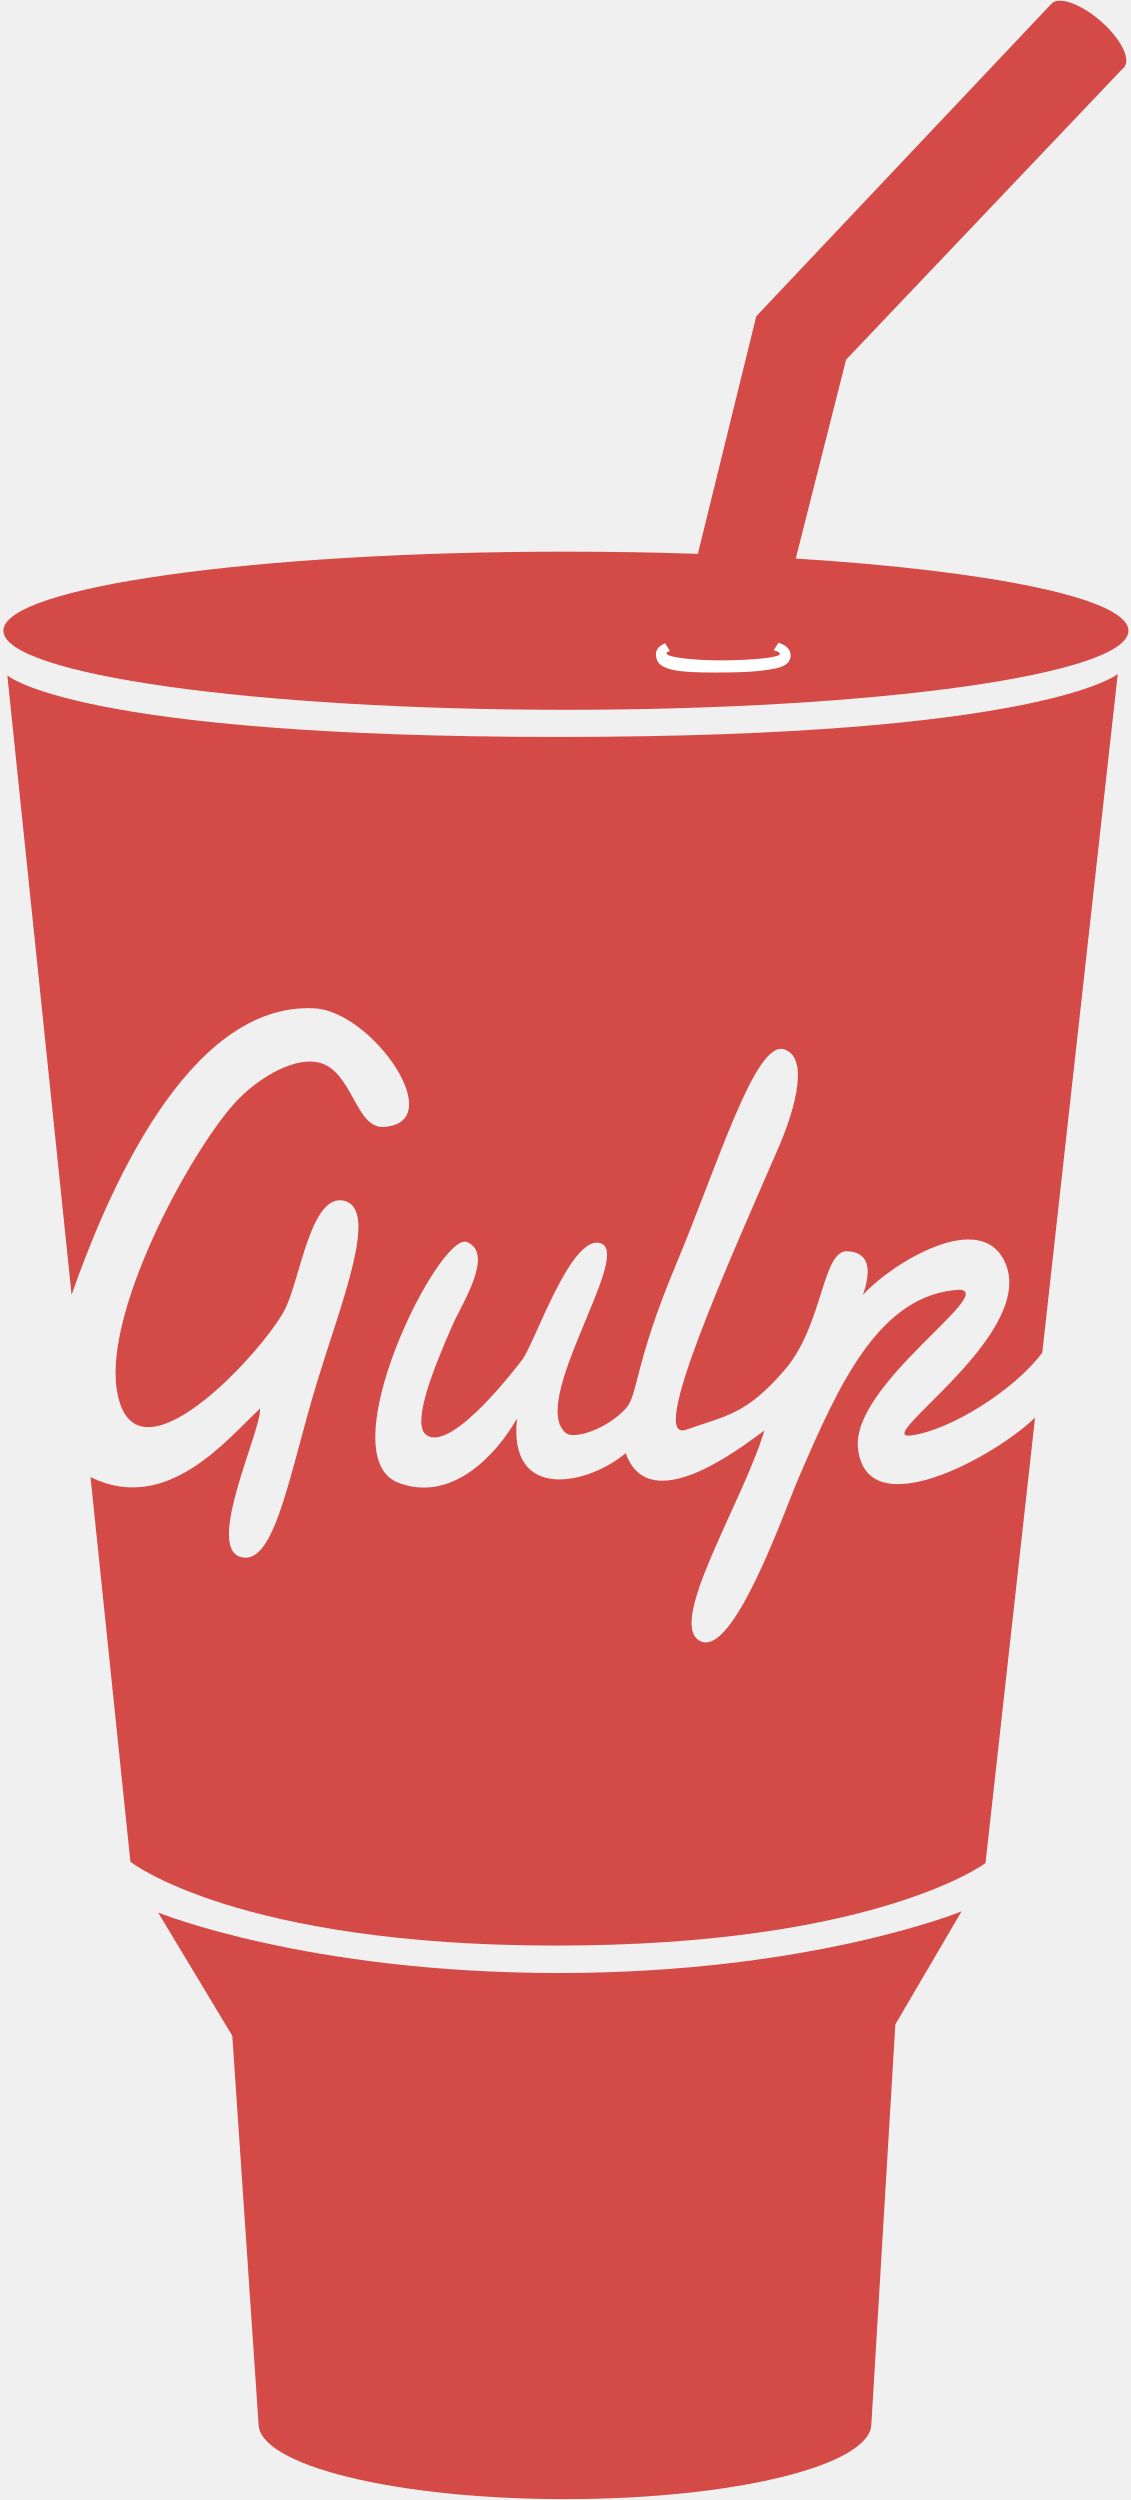
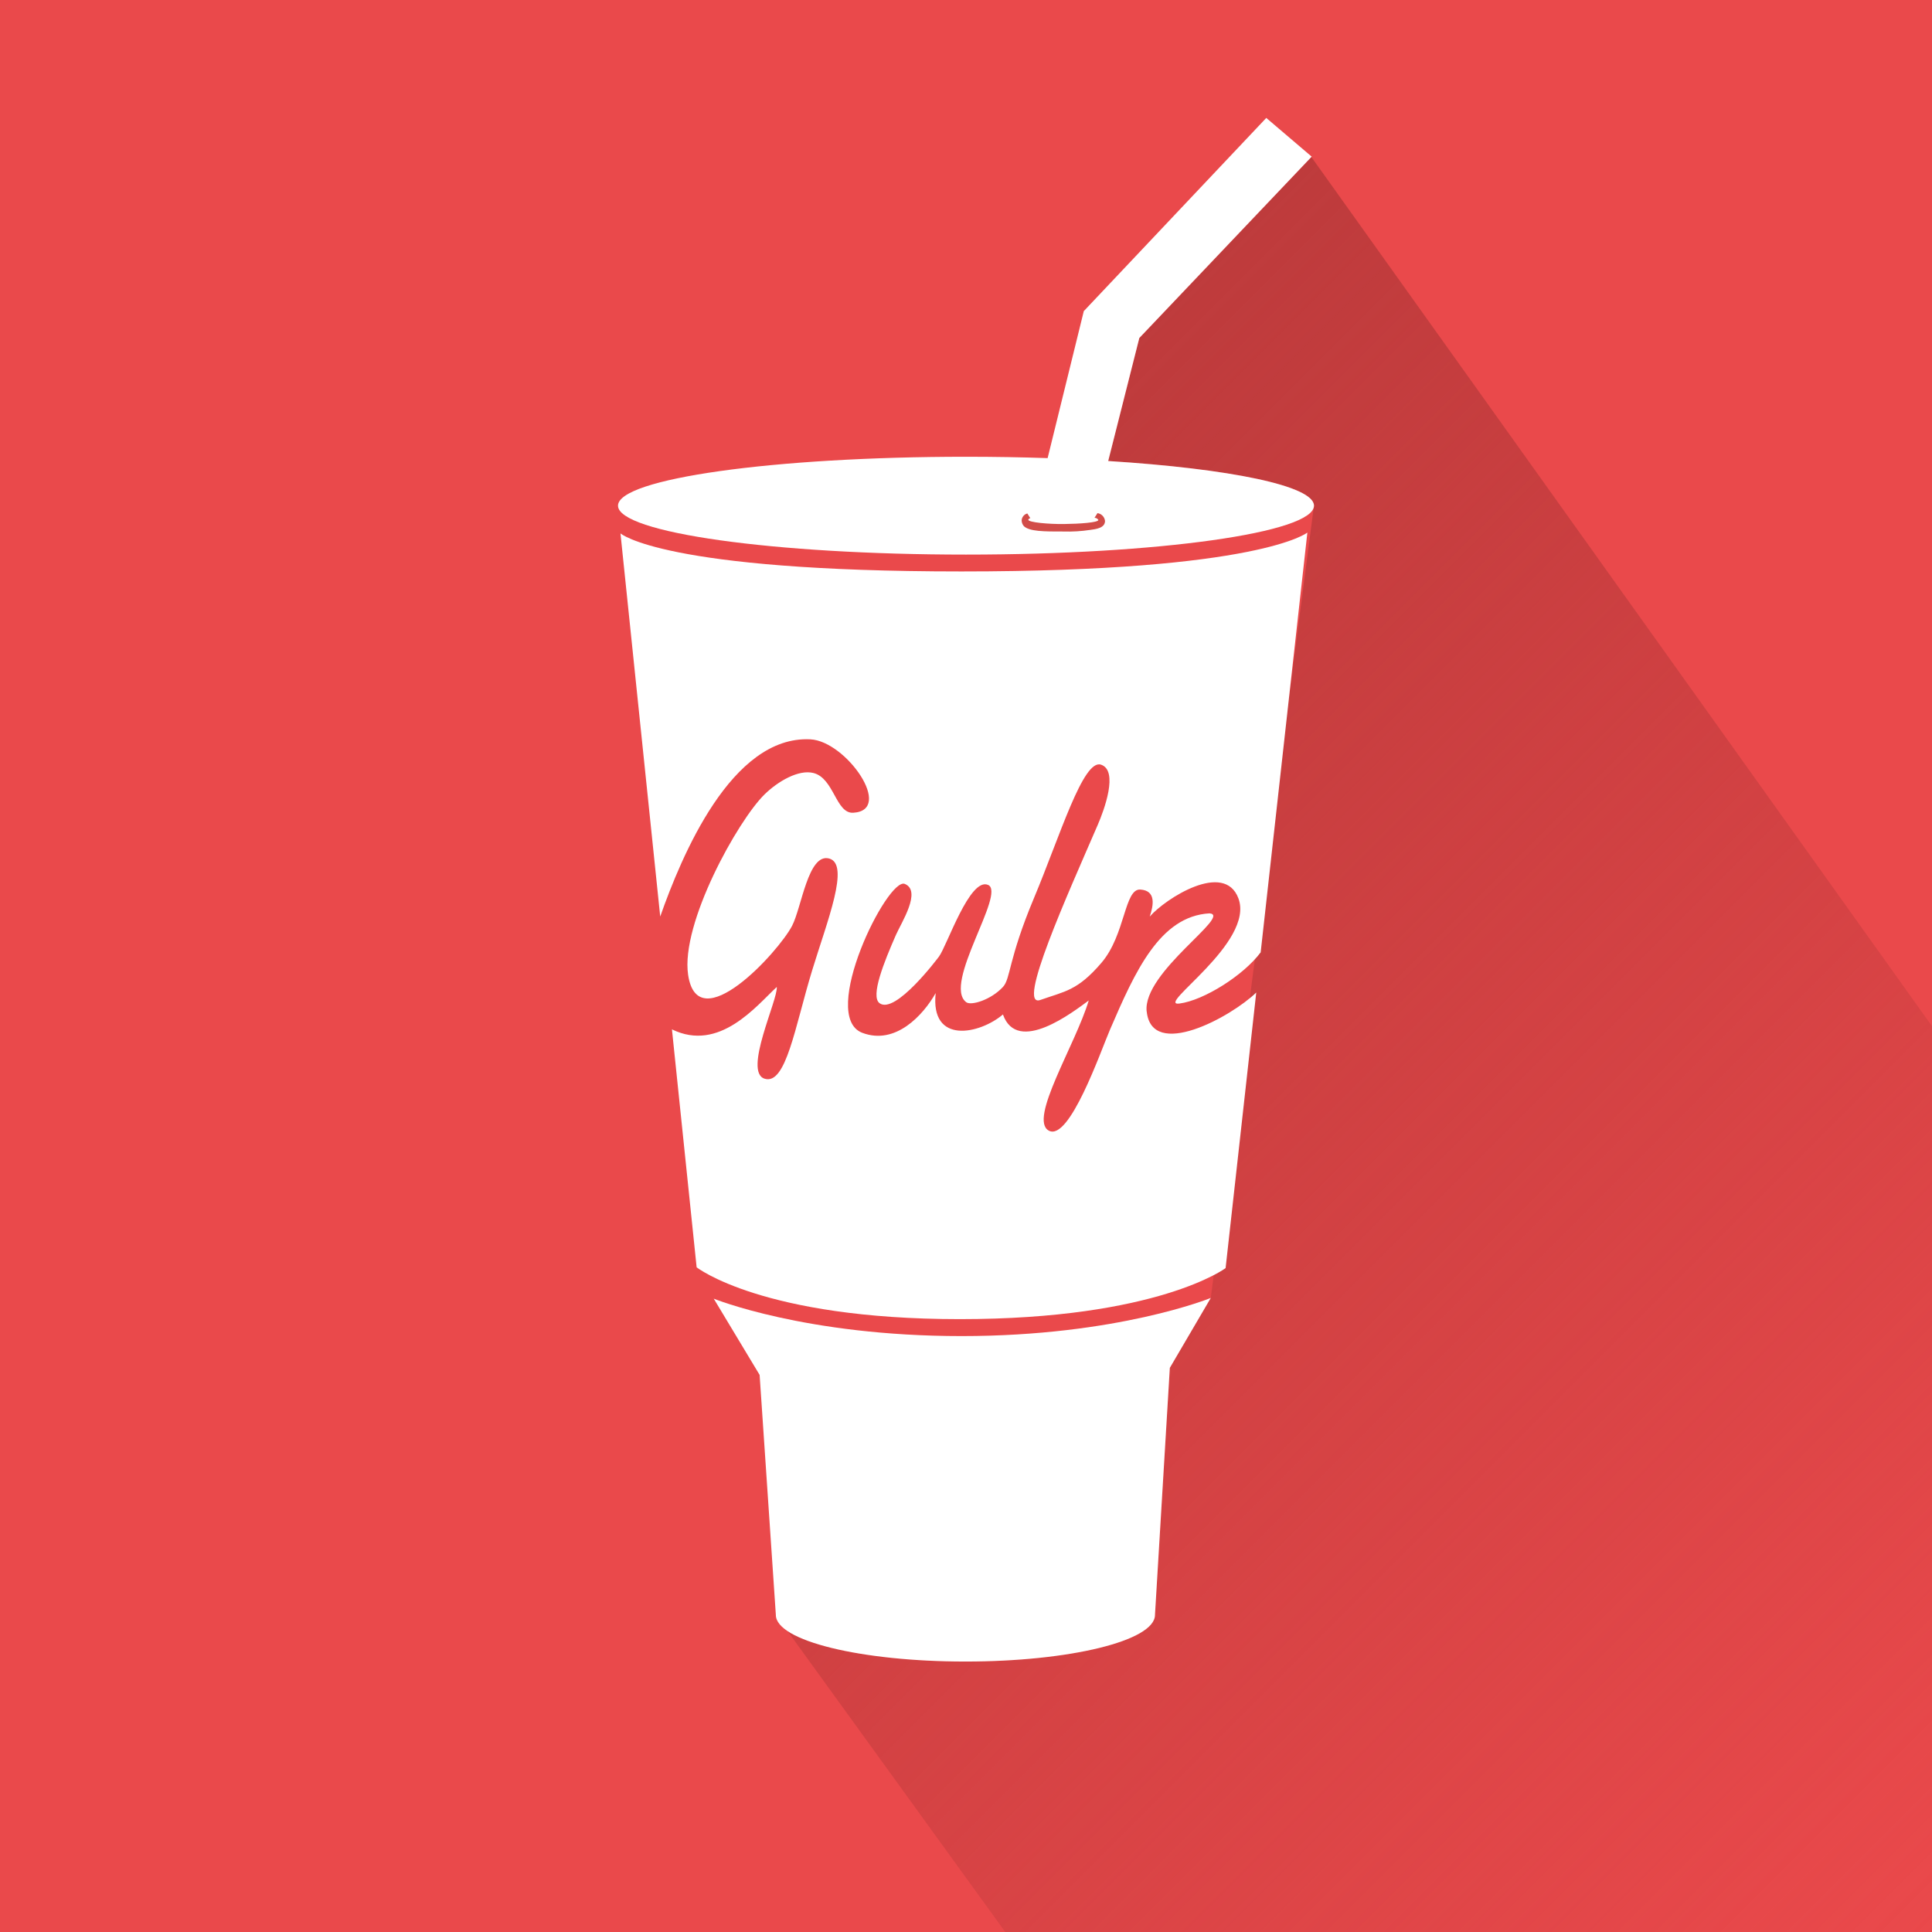
- <svg xmlns="http://www.w3.org/2000/svg" width="256px" height="566px" viewBox="0 0 256 566" version="1.1" preserveAspectRatio="xMinYMin meet">
-   <g>
-     <path d="M197.28,548.749 L202.707,458.319 L217.692,432.739 C217.692,432.739 183.586,446.691 126.487,446.691 C69.387,446.691 35.798,432.997 35.798,432.997 L52.592,460.901 L58.533,548.749 C58.533,558.167 89.592,565.801 127.907,565.801 C166.22,565.801 197.28,558.167 197.28,548.749" fill="#D34A47" />
-     <path d="M180.161,126.454 L191.552,81.429 L254.633,15.053 L238.007,0.892 L171.223,71.599 L157.997,125.392 C148.414,125.068 138.413,124.895 128.124,124.895 C57.788,124.895 0.769,132.911 0.769,142.797 C0.769,152.684 57.788,160.699 128.124,160.699 C198.459,160.699 255.477,152.684 255.477,142.797 C255.477,135.517 224.553,129.251 180.161,126.454" fill="#D34A47" />
-     <path d="M173.535,151.669 C173.535,151.669 171.068,152.222 163.811,152.253 C156.552,152.283 151.398,152.206 149.345,150.336 C148.793,149.834 148.491,148.837 148.494,148.162 C148.5,146.877 149.412,146.12 150.574,145.646 L151.673,147.37 C151.195,147.535 150.922,147.73 150.921,147.938 C150.917,148.914 158.343,149.582 164.023,149.51 C169.704,149.44 176.568,148.972 176.574,148.01 C176.574,147.719 176.055,147.445 175.152,147.229 L176.246,145.517 C177.718,145.974 179.003,146.857 179,148.385 C178.986,150.983 175.68,151.378 173.535,151.669" fill="#FFFFFF" />
-     <path d="M254.509,15.184 C256.095,13.352 253.688,8.666 249.133,4.719 C244.576,0.774 239.596,-0.94 238.007,0.892 C236.42,2.724 238.828,7.41 243.385,11.355 C247.94,15.301 252.922,17.017 254.509,15.184" fill="#D34A47" />
-     <path d="M194.246,327.865 C192.751,313.481 225.708,292.649 217.25,291.982 C199.042,293.023 189.98,313.32 180.819,334.578 C177.462,342.369 165.975,375.591 158.441,371.501 C150.909,367.413 168.206,340.094 173.054,323.87 C167.46,327.972 146.945,343.911 141.658,328.984 C133.158,336.203 114.995,340.114 117.044,321.151 C112.522,329.161 102.373,340.344 90.191,335.697 C74.193,329.596 99.461,278.635 105.744,281.206 C112.028,283.776 104.476,295.385 102.498,299.893 C98.148,309.814 93.123,322.286 96.48,324.839 C102.231,329.213 117.881,308.292 118.229,307.832 C121.156,303.965 129.495,278.666 136.216,281.571 C142.937,284.476 119.452,317.879 128.233,324.508 C130.004,325.846 137.25,323.683 141.658,318.914 C144.51,315.829 143.529,308.996 153.036,286.324 C162.543,263.653 171.016,235.419 177.536,237.57 C184.056,239.72 178.682,254.211 176.343,259.613 C165.367,284.967 146.387,326.854 155.338,323.683 C164.289,320.513 168.95,320.327 177.715,310.07 C186.48,299.813 186.076,282.918 191.918,283.277 C197.762,283.637 196.781,289.054 195.364,293.179 C201.114,286.599 222.62,272.741 227.812,286.466 C233.962,302.715 197.043,326.186 206.248,324.989 C215.223,323.822 229.763,314.613 235.971,306.24 L253.059,152.614 C253.059,152.614 235.864,166.844 126.47,166.844 C17.075,166.844 1.659,152.91 1.659,152.91 L16.207,293.134 C23.929,271.187 42.266,226.795 71.17,228.285 C84.318,228.963 101.87,254.28 86.835,255.138 C80.471,255.5 79.825,242.501 72.289,240.592 C66.851,239.214 59.28,243.635 54.387,248.425 C44.629,257.975 23.642,295.654 26.415,314.439 C29.948,338.388 59.463,306.117 64.457,296.536 C67.974,289.787 70.35,269.791 78.042,271.889 C85.735,273.987 77.371,294.623 71.795,312.868 C65.531,333.355 62.238,354.966 54.387,352.48 C46.535,349.996 59.325,323.548 58.862,318.914 C51.482,325.723 37.886,342.961 20.492,334.429 L29.527,421.507 C29.527,421.507 53.54,440.48 125.877,440.48 C198.214,440.48 223.116,421.803 223.116,421.803 L234.335,320.946 C225.156,329.884 196.106,345.756 194.246,327.865" fill="#D34A47" />
-   </g>
+ <svg xmlns="http://www.w3.org/2000/svg" viewBox="0 0 200 200">
+   <defs>
+     <linearGradient id="a" x1="81.891" y1="70.109" x2="205.891" y2="194.109" gradientUnits="userSpaceOnUse">
+       <stop offset="0" stop-color="#be3b3c" />
+       <stop offset="1" stop-color="#be3b3c" stop-opacity="0" />
+     </linearGradient>
+   </defs>
+   <rect width="200" height="200" style="fill:#ea494b" />
+   <path d="M125.336,134.362L121.1,141.6l-1.535,25.579c0,2.664-8.786,4.823-19.623,4.823-8.5,0-15.708-1.329-18.438-3.186L104.064,200H200V106.229L135.75,16.25h0L117.942,34.989,114.72,47.725c12.557,0.791,21.3,2.564,21.3,4.623" style="fill:url(#a)" />
+   <path d="M119.562,167.177L121.1,141.6l4.239-7.236s-9.647,3.947-25.8,3.947-25.653-3.874-25.653-3.874l4.75,7.893,1.68,24.849c0,2.664,8.785,4.823,19.623,4.823s19.623-2.159,19.623-4.823" style="fill:#fff" />
+   <path d="M114.72,47.725l3.222-12.736,17.843-18.775-4.7-4.006-18.891,20L108.45,47.424c-2.711-.092-5.54-0.141-8.45-0.141-19.9,0-36.024,2.267-36.024,5.064S80.1,57.411,100,57.411s36.024-2.267,36.024-5.064c0-2.059-8.747-3.832-21.3-4.623" style="fill:#fff" />
+   <path d="M112.845,54.857a15.292,15.292,0,0,1-2.751.165c-2.053.008-3.511-.013-4.092-0.542a0.917,0.917,0,0,1-.241-0.615,0.788,0.788,0,0,1,.588-0.712l0.311,0.488a0.259,0.259,0,0,0-.213.161c0,0.276,2.1.465,3.706,0.445s3.549-.152,3.55-0.424a0.469,0.469,0,0,0-.4-0.221l0.309-.484a0.92,0.92,0,0,1,.779.811c0,0.735-.939.847-1.546,0.929" style="fill:#d24c48" />
+   <path d="M118.7,104.7c-0.423-4.069,8.9-9.961,6.507-10.15-5.15.294-7.714,6.036-10.305,12.049-0.95,2.2-4.2,11.6-6.33,10.444s2.762-8.884,4.133-13.473c-1.582,1.16-7.385,5.669-8.881,1.447-2.4,2.042-7.542,3.148-6.962-2.216-1.279,2.266-4.15,5.429-7.6,4.115-4.525-1.726,2.622-16.141,4.4-15.414s-0.359,4.011-.918,5.286c-1.23,2.806-2.652,6.334-1.7,7.056,1.627,1.237,6.054-4.681,6.152-4.811,0.828-1.094,3.187-8.25,5.088-7.428s-4.742,10.27-2.258,12.145c0.5,0.378,2.551-.233,3.8-1.582,0.807-.873.529-2.805,3.218-9.219s5.086-14.4,6.93-13.791,0.324,4.707-.337,6.235c-3.1,7.172-8.473,19.02-5.942,18.123s3.85-.949,6.33-3.851,2.365-7.68,4.018-7.579,1.376,1.634.975,2.8c1.626-1.861,7.71-5.781,9.178-1.9,1.74,4.6-8.7,11.235-6.1,10.9,2.539-.33,6.652-2.935,8.408-5.3l4.834-43.455s-4.864,4.025-35.807,4.025-35.3-3.941-35.3-3.941l4.115,39.664c2.184-6.208,7.371-18.765,15.547-18.343,3.719,0.192,8.684,7.353,4.431,7.6-1.8.1-1.983-3.575-4.115-4.115-1.538-.39-3.68.861-5.064,2.216-2.76,2.7-8.7,13.359-7.912,18.673,1,6.774,9.348-2.354,10.761-5.064,0.995-1.909,1.667-7.565,3.843-6.972s-0.19,6.431-1.767,11.591c-1.772,5.8-2.7,11.908-4.924,11.2s1.4-8.184,1.266-9.495c-2.088,1.926-5.933,6.8-10.853,4.389l2.556,24.631s6.792,5.367,27.254,5.367,27.505-5.283,27.505-5.283l3.173-28.529c-2.6,2.528-10.814,7.018-11.34,1.957" style="fill:#fff" />
</svg>
